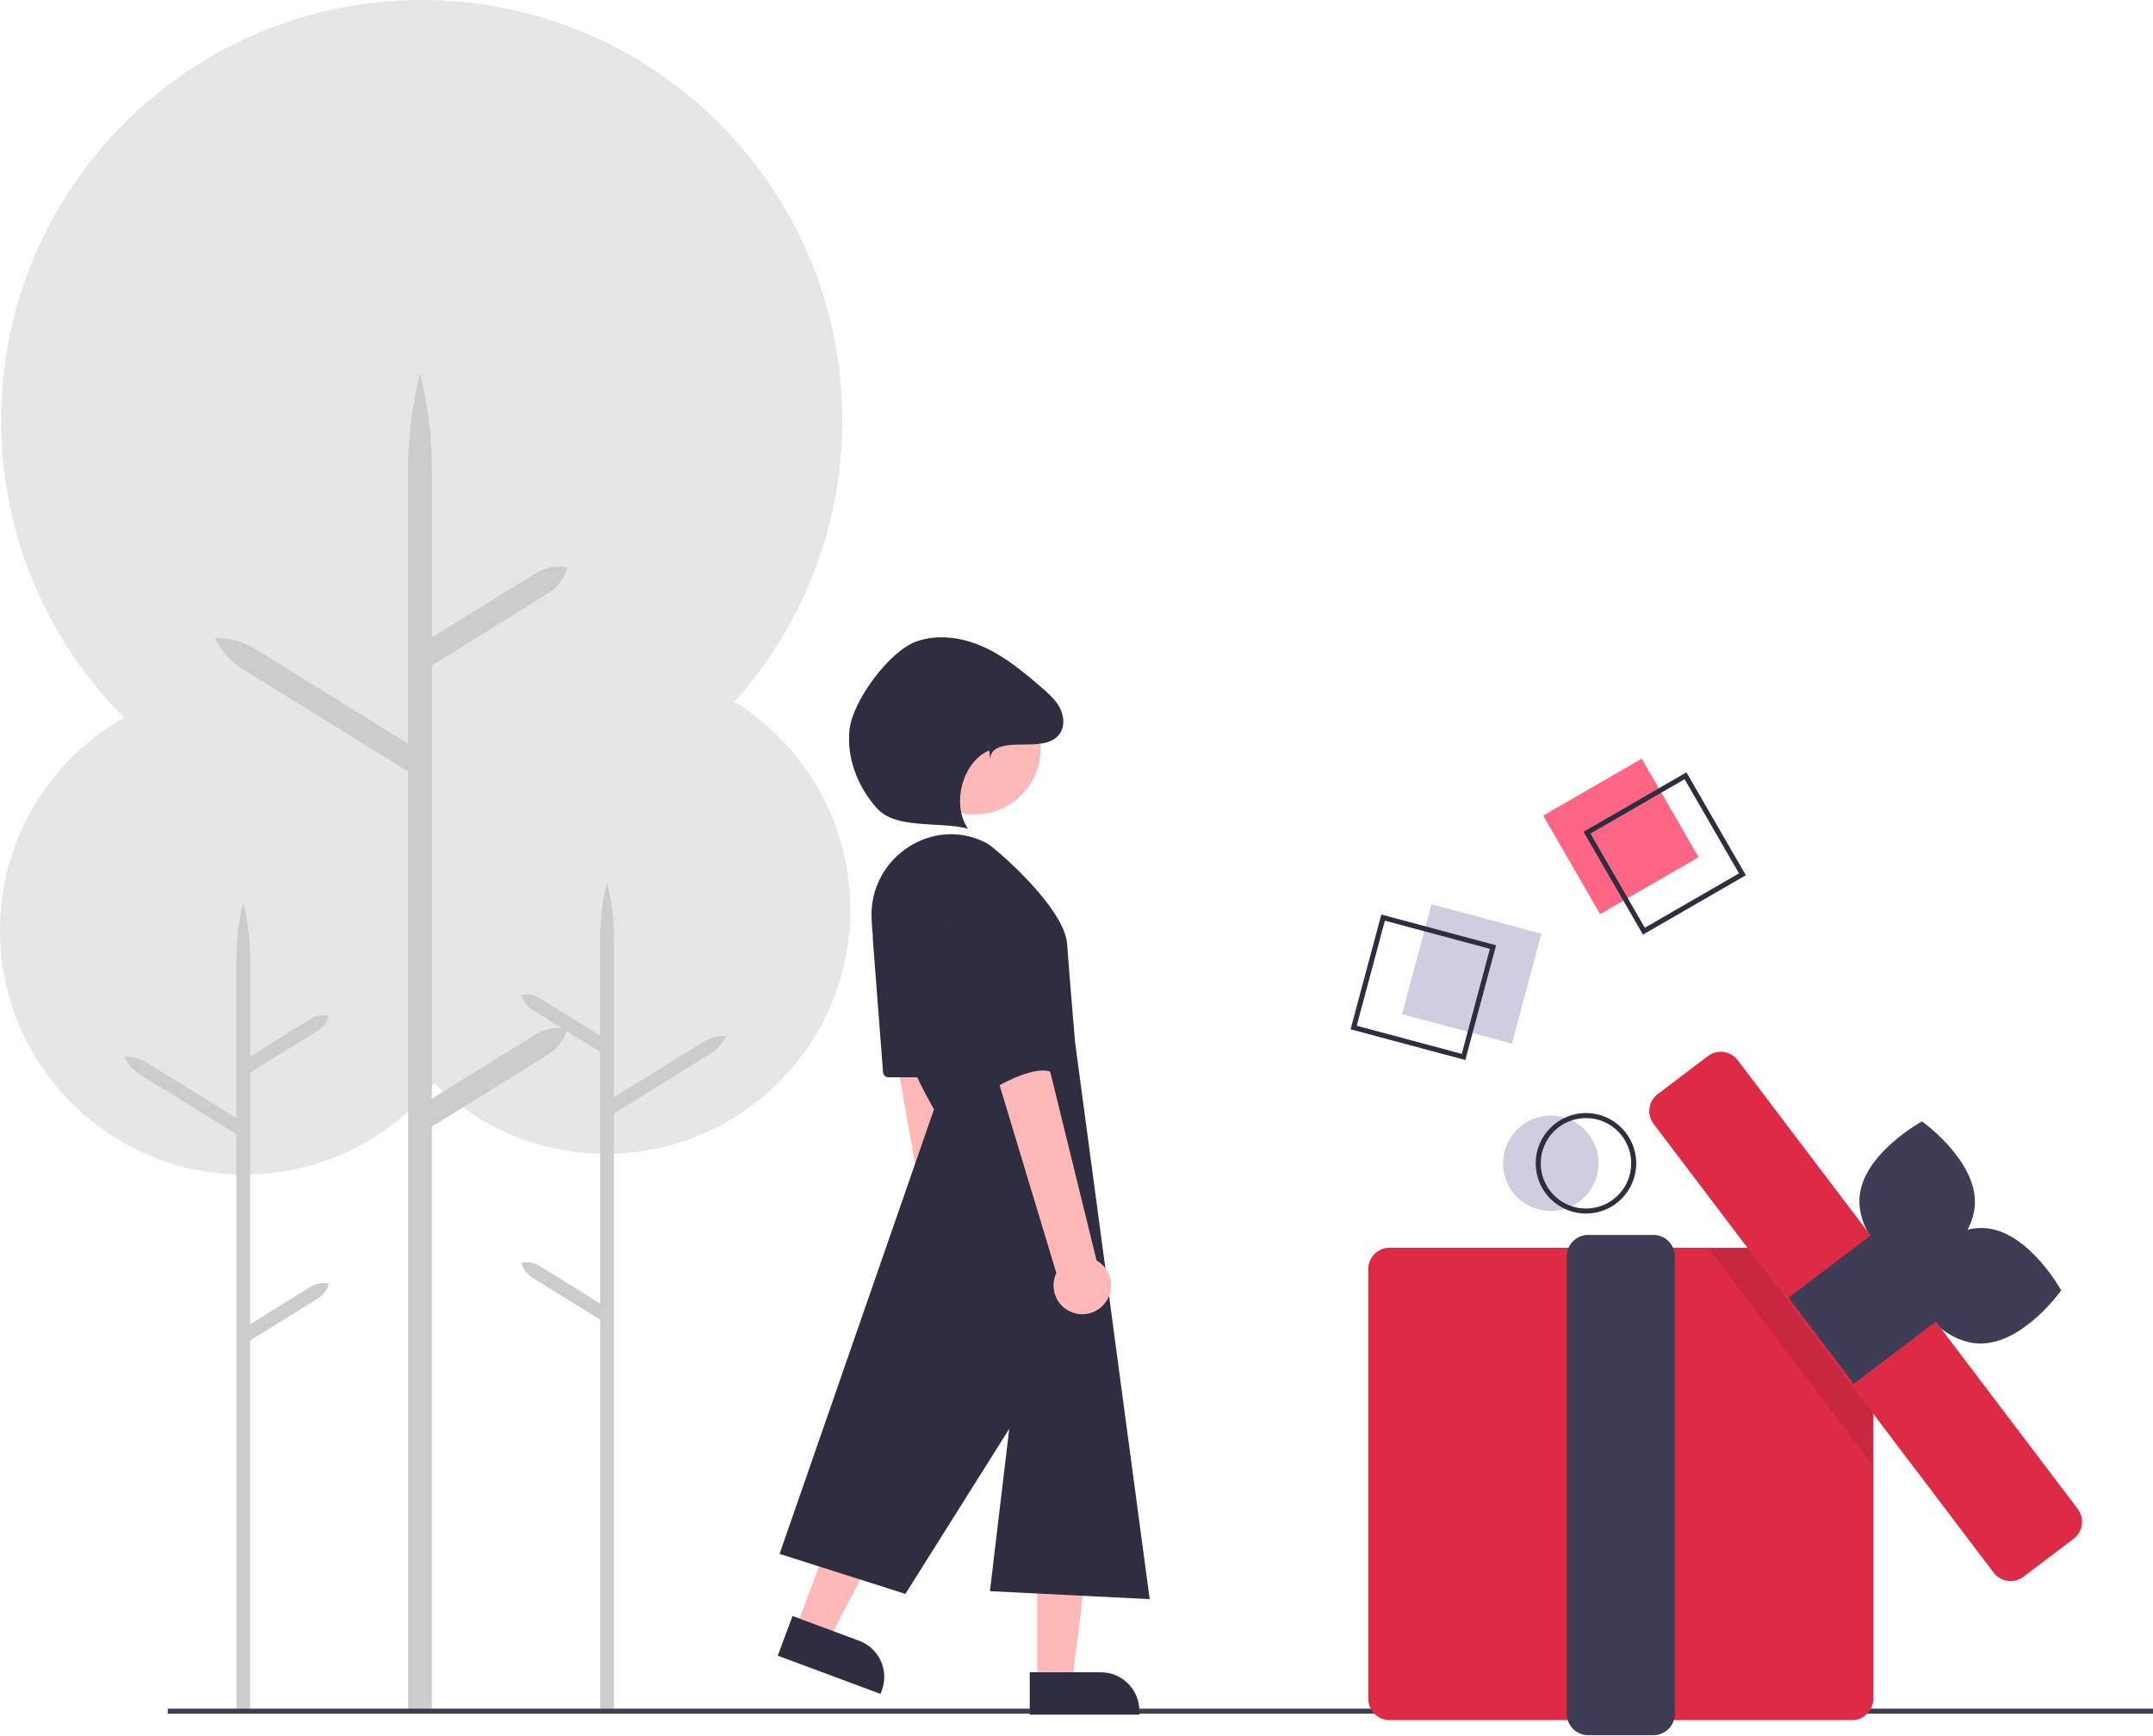
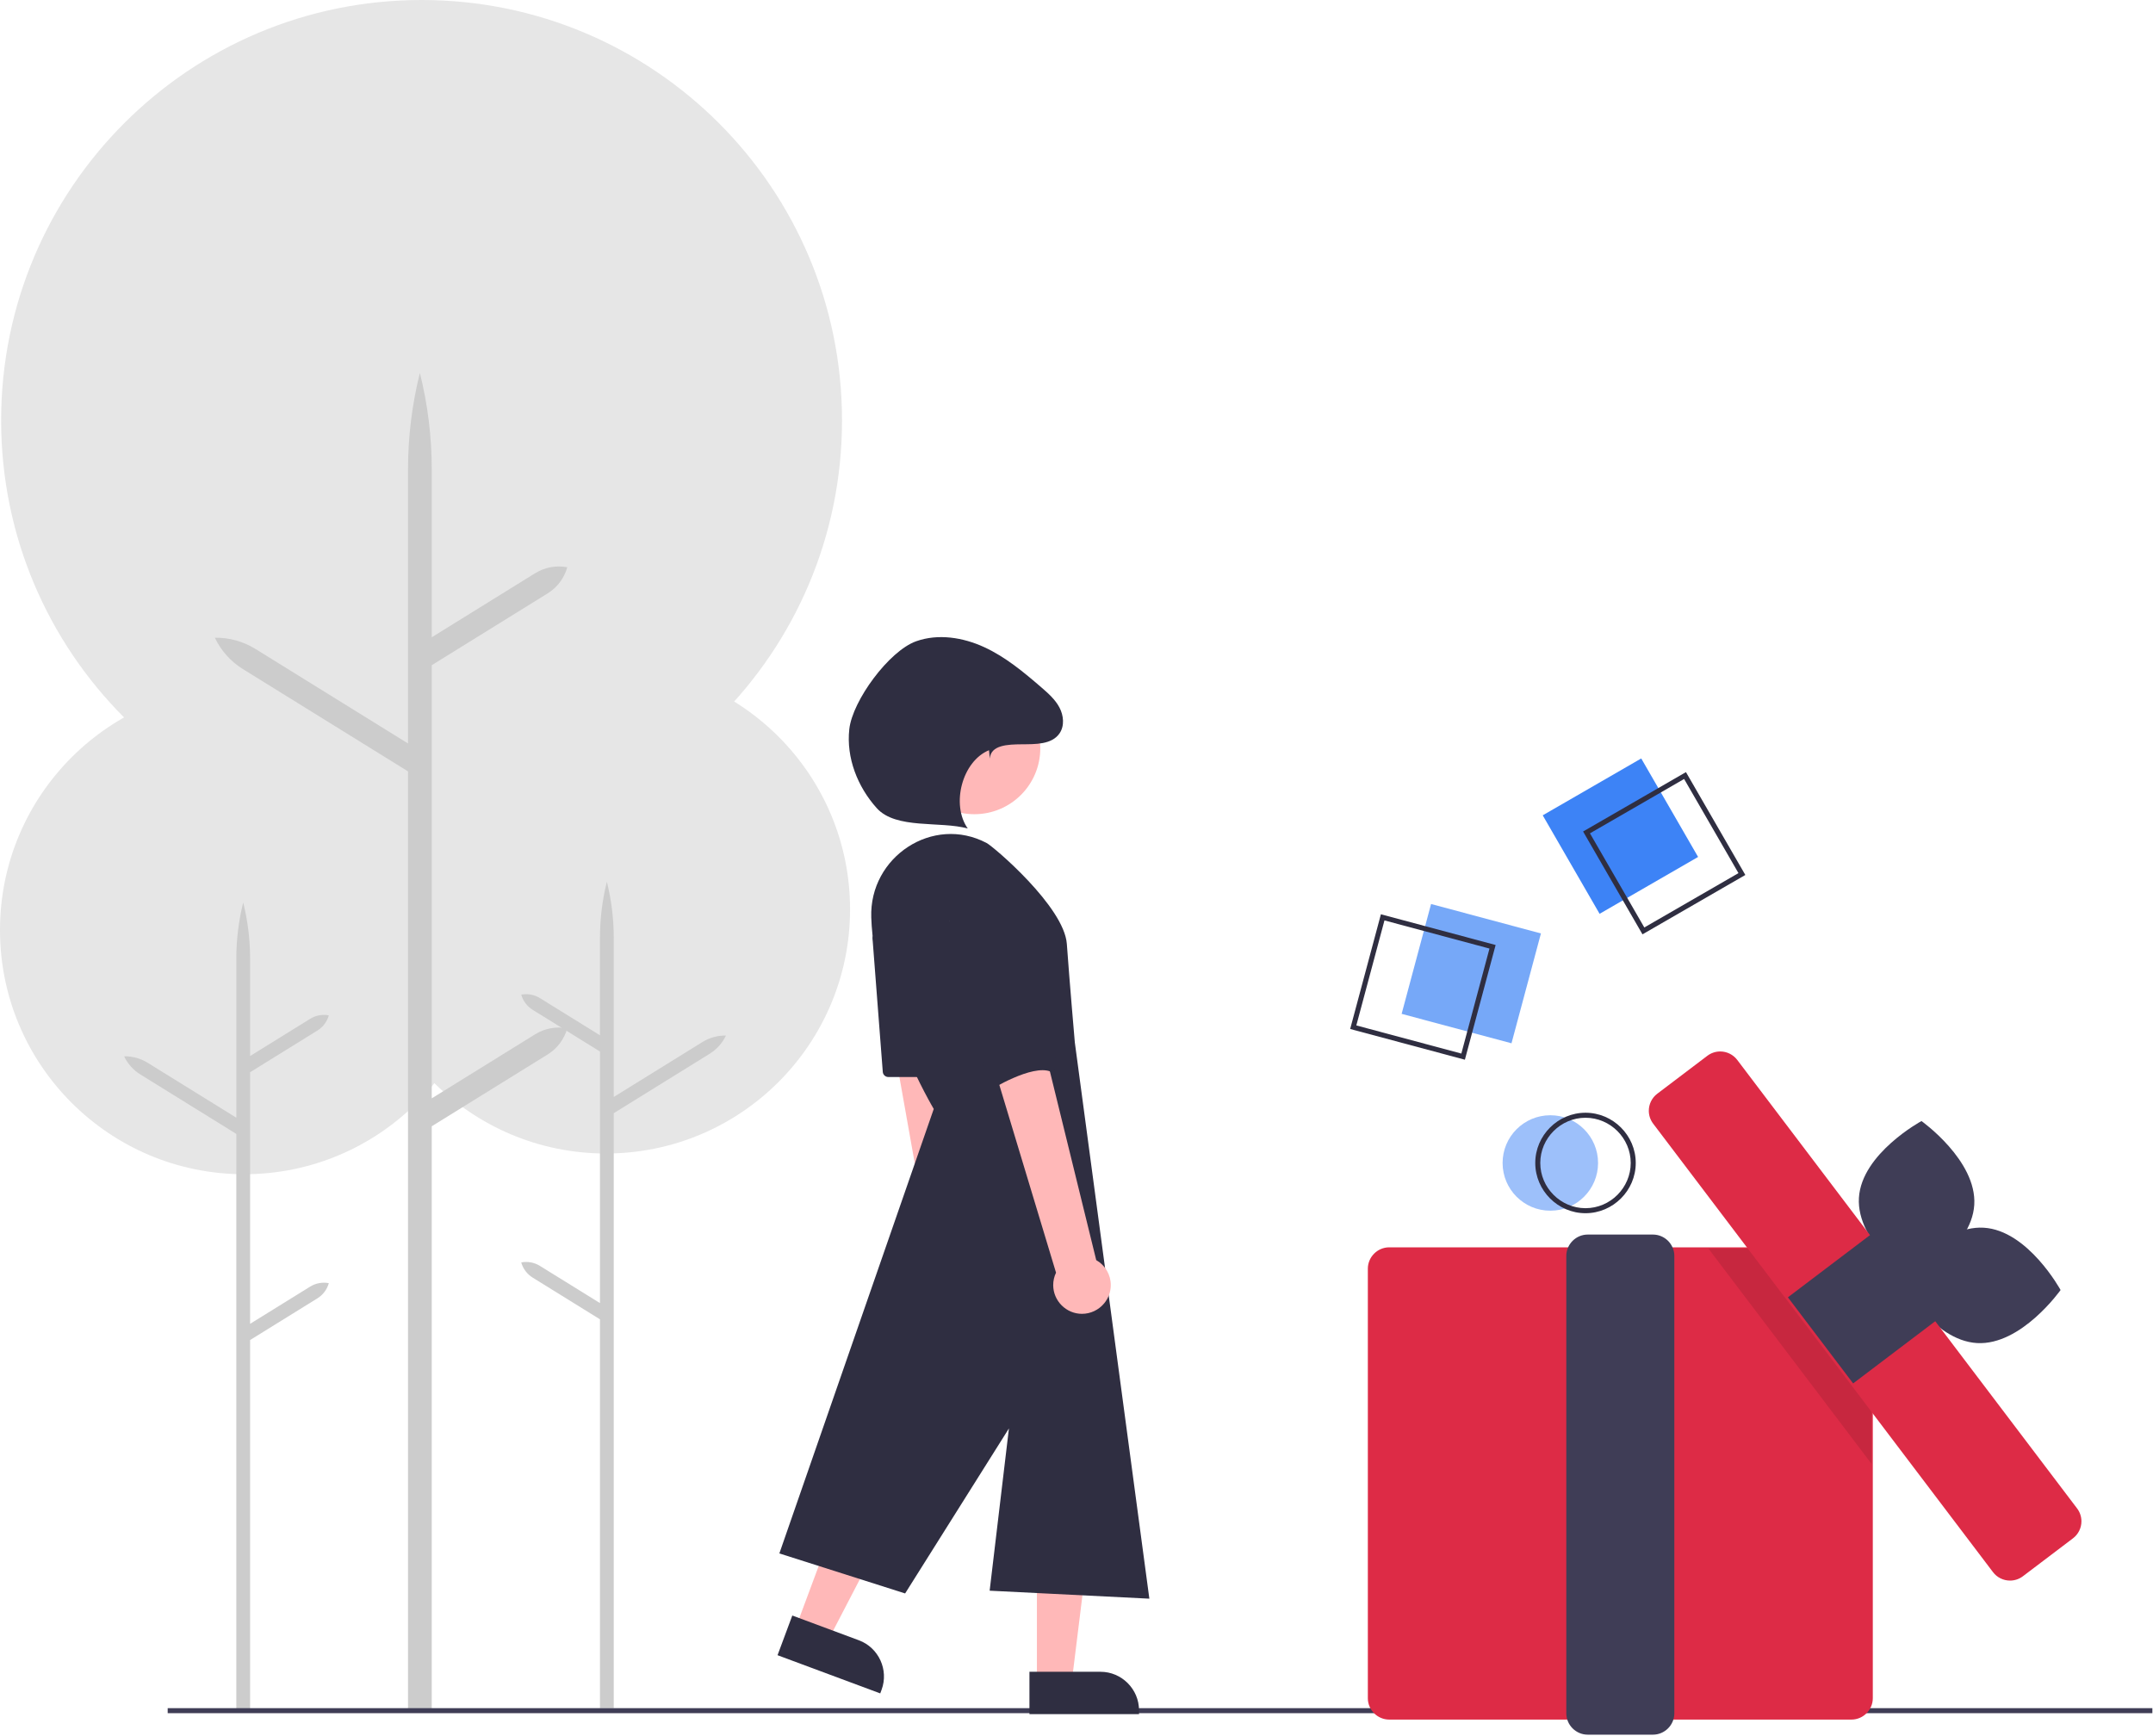
- <svg xmlns="http://www.w3.org/2000/svg" data-name="Layer 1" width="856.746" height="690.553" viewBox="0 0 856.746 690.553">
-   <circle cx="241.167" cy="361.995" r="97.2" fill="#e6e6e6" />
-   <path d="M386.532,608.657l23.91,14.816V523.321L383.642,506.714a10.396,10.396,0,0,1-4.536-6.039h0a10.396,10.396,0,0,1,7.427,1.374l23.91,14.816V478.03a91.89,91.89,0,0,1,2.744-22.286,91.887,91.887,0,0,1,2.744,22.286v63.387l35.274-21.858a17.286,17.286,0,0,1,9.389-2.59,17.287,17.287,0,0,1-6.498,7.254l-38.164,23.649V784.724h-5.487V629.928L383.642,613.321a10.396,10.396,0,0,1-4.536-6.039h0A10.396,10.396,0,0,1,386.532,608.657Z" transform="translate(-171.6269 -104.7236)" fill="#ccc" />
-   <circle cx="97.2" cy="370.247" r="97.2" fill="#e6e6e6" />
-   <path d="M295.089,616.91,271.179,631.726V531.574l26.8-16.607a10.396,10.396,0,0,0,4.536-6.039h0a10.396,10.396,0,0,0-7.427,1.374l-23.91,14.816V486.283a91.889,91.889,0,0,0-2.744-22.286,91.888,91.888,0,0,0-2.744,22.286v63.387L230.418,527.812a17.286,17.286,0,0,0-9.389-2.59,17.287,17.287,0,0,0,6.498,7.254l38.164,23.649V785.247H271.179V638.181l26.8-16.607a10.396,10.396,0,0,0,4.536-6.039h0A10.396,10.396,0,0,0,295.089,616.91Z" transform="translate(-171.6269 -104.7236)" fill="#ccc" />
-   <circle cx="167.808" cy="167.355" r="167.355" fill="#e6e6e6" />
-   <path d="M384.651,516.46l-41.167,25.51V369.534l46.143-28.593a17.899,17.899,0,0,0,7.81-10.397l0-0h-0a17.9,17.9,0,0,0-12.787,2.366l-41.167,25.51V291.555a158.211,158.211,0,0,0-4.724-38.371,158.208,158.208,0,0,0-4.724,38.371v109.137L273.304,363.057a29.763,29.763,0,0,0-16.165-4.46,29.763,29.763,0,0,0,11.188,12.49l65.709,40.718V785.614h9.447V553.084L389.627,524.491a17.899,17.899,0,0,0,7.811-10.397l0-0h-0A17.9,17.9,0,0,0,384.651,516.46Z" transform="translate(-171.6269 -104.7236)" fill="#ccc" />
-   <rect x="66.746" y="680" width="790" height="2" fill="#3f3d56" />
-   <rect x="793.994" y="414.943" width="45.274" height="45.274" transform="translate(-281.0094 362.2168) rotate(-30)" fill="#ff6584" />
-   <path d="M825.415,476.676l-23.638-40.941,40.941-23.637,23.638,40.942Zm-20.905-40.209,21.638,37.477L863.624,452.306l-21.638-37.477Z" transform="translate(-171.6269 -104.7236)" fill="#2f2e41" />
-   <circle cx="617.108" cy="462.969" r="19" fill="#d0cde1" />
-   <path d="M802.735,587.692a20,20,0,1,1,20-20A20,20,0,0,1,802.735,587.692Zm0-38a18,18,0,1,0,18,18A18,18,0,0,0,802.735,549.692Z" transform="translate(-171.6269 -104.7236)" fill="#2f2e41" />
-   <path d="M908.597,789.272h-184a8.51,8.51,0,0,1-8.5-8.5v-171a8.51,8.51,0,0,1,8.5-8.5h184a8.51,8.51,0,0,1,8.5,8.5v171A8.51,8.51,0,0,1,908.597,789.272Z" transform="translate(-171.6269 -104.7236)" fill="#dd2b46" />
-   <path d="M829.596,795.276h-26a8.51,8.51,0,0,1-8.5-8.5v-182.084a8.51,8.51,0,0,1,8.5-8.5h26a8.51,8.51,0,0,1,8.5,8.5v182.084A8.51,8.51,0,0,1,829.596,795.276Z" transform="translate(-171.6269 -104.7236)" fill="#3f3d56" />
-   <path d="M957.484,584.345c-1.075,17.64-24.904,30.542-24.904,30.542s-22.086-15.699-21.011-33.34,24.904-30.542,24.904-30.542S958.559,566.705,957.484,584.345Z" transform="translate(-171.6269 -104.7236)" fill="#3f3d56" />
-   <path d="M958.563,639.384c-17.644-1.02-30.619-24.808-30.619-24.808s15.63-22.135,33.274-21.115S991.837,618.269,991.837,618.269,976.207,640.404,958.563,639.384Z" transform="translate(-171.6269 -104.7236)" fill="#3f3d56" />
-   <polygon points="744.97 517.469 744.97 582.749 680.04 497.049 729.5 497.049 744.97 517.469" opacity="0.1" style="isolation:isolate" />
-   <path d="M971.719,733.938a8.489,8.489,0,0,1-6.785-3.363L829.66,552.033a8.5,8.5,0,0,1,1.642-11.908l19.927-15.098a8.498,8.498,0,0,1,11.908,1.643L998.411,705.21a8.5,8.5,0,0,1-1.642,11.908L976.842,732.216A8.454,8.454,0,0,1,971.719,733.938Z" transform="translate(-171.6269 -104.7236)" fill="#dd2b46" />
-   <rect x="891.919" y="603.825" width="43" height="43" transform="translate(-363.891 573.7996) rotate(-37.15004)" fill="#3f3d56" />
-   <rect x="734.633" y="469.685" width="45.274" height="45.274" transform="translate(-85.89891 991.6431) rotate(-75)" fill="#d0cde1" />
-   <path d="M754.726,526.585l-45.663-12.235,12.235-45.664,45.663,12.235ZM711.512,512.935l41.8,11.2,11.2-41.801-41.8-11.2Z" transform="translate(-171.6269 -104.7236)" fill="#2f2e41" />
-   <path d="M562.376,632.723a11.382,11.382,0,0,0-1.165-17.414L542.847,467.278,519.121,474.333l25.615,144.059A11.444,11.444,0,0,0,562.376,632.723Z" transform="translate(-171.6269 -104.7236)" fill="#ffb8b8" />
-   <polygon points="412.742 669.489 426.619 669.489 433.224 615.964 412.742 615.964 412.742 669.489" fill="#ffb8b8" />
-   <path d="M581.396,770.248h43.613a0,0,0,0,1,0,0v16.851a0,0,0,0,1,0,0H596.705a15.309,15.309,0,0,1-15.309-15.309v-1.541A0,0,0,0,1,581.396,770.248Z" transform="translate(1034.778 1452.623) rotate(-180)" fill="#2f2e41" />
-   <polygon points="316.779 647.875 329.786 652.713 354.636 604.848 335.44 597.707 316.779 647.875" fill="#ffb8b8" />
-   <path d="M482.696,754.919h43.613a0,0,0,0,1,0,0V771.77a0,0,0,0,1,0,0H498.005a15.309,15.309,0,0,1-15.309-15.309v-1.541A0,0,0,0,1,482.696,754.919Z" transform="translate(539.601 1549.959) rotate(-159.5964)" fill="#2f2e41" />
-   <circle cx="387.848" cy="297.888" r="26.239" fill="#ffb8b8" />
-   <path d="M518.434,469.953c-.822-24.168,24.579-40.934,45.95-29.619,2.723,1.442,30.838,25.328,31.897,40.161s3.179,39.203,3.179,39.203L629.127,741.141l-63.572-3.179,7.677-64.598-41.322,65.691-50.059-15.926,61.453-176.942S519.679,506.579,518.434,469.953Z" transform="translate(-171.6269 -104.7236)" fill="#2f2e41" />
-   <path d="M518.935,478.367l4.082,53.069a2.206,2.206,0,0,0,2.2,2.037H543.178a2.206,2.206,0,0,0,2.037-3.052L523.172,477.352A2.206,2.206,0,0,0,518.935,478.367Z" transform="translate(-171.6269 -104.7236)" fill="#2f2e41" />
-   <path d="M611.175,623.528a11.382,11.382,0,0,0-3.195-17.158l-35.562-144.864-22.738,9.783,42.298,140.071a11.444,11.444,0,0,0,19.197,12.168Z" transform="translate(-171.6269 -104.7236)" fill="#ffb8b8" />
-   <path d="M552.841,448.71s-7.417,14.833,0,41.322S565.555,538.77,565.555,538.77s16.953-10.595,24.369-7.417S578.192,460.743,578.192,460.743,566.614,435.996,552.841,448.71Z" transform="translate(-171.6269 -104.7236)" fill="#2f2e41" />
-   <path d="M565.632,406.706c.354-5.444,7.223-5.631,12.679-5.683s11.978.143,15.065-4.355c2.04-2.973,1.65-7.1-.035-10.288s-4.458-5.639-7.185-7.997c-7.041-6.089-14.298-12.129-22.752-16.027s-18.36-5.472-27.128-2.344c-10.77,3.843-25.329,23.626-26.587,34.992s3.285,22.953,10.942,31.446,25.182,5.066,36.211,8.088c-6.705-9.49-2.285-26.733,8.456-31.164Z" transform="translate(-171.6269 -104.7236)" fill="#2f2e41" />
+ <svg xmlns="http://www.w3.org/2000/svg" width="100%" height="100%" viewBox="0 0 857 691" version="1.1" xml:space="preserve" style="fill-rule:evenodd;clip-rule:evenodd;stroke-linejoin:round;stroke-miterlimit:2;">
+   <circle cx="241.167" cy="361.995" r="97.2" style="fill:rgb(230,230,230);" />
+   <g transform="matrix(1,0,0,1,-171.627,-104.724)">
+     <path d="M386.532,608.657L410.442,623.473L410.442,523.321L383.642,506.714C381.427,505.341 379.807,503.185 379.106,500.675C381.665,500.186 384.318,500.677 386.533,502.05L410.443,516.866L410.443,478.03C410.443,470.517 411.364,463.033 413.186,455.744C415.008,463.033 415.93,470.517 415.93,478.03L415.93,541.418L451.204,519.559C454.02,517.814 457.279,516.915 460.592,516.969C459.166,519.96 456.91,522.479 454.094,524.224L415.93,547.873L415.93,784.724L410.442,784.724L410.442,629.928L383.642,613.321C381.427,611.948 379.807,609.792 379.106,607.282C381.665,606.793 384.317,607.284 386.532,608.657Z" style="fill:rgb(204,204,204);fill-rule:nonzero;" />
+   </g>
+   <circle cx="97.2" cy="370.247" r="97.2" style="fill:rgb(230,230,230);" />
+   <g transform="matrix(1,0,0,1,-171.627,-104.724)">
+     <path d="M295.089,616.91L271.179,631.726L271.179,531.574L297.979,514.967C300.194,513.594 301.814,511.438 302.516,508.928C299.956,508.439 297.304,508.93 295.089,510.303L271.179,525.119L271.179,486.283C271.179,478.77 270.257,471.285 268.435,463.997C266.613,471.285 265.692,478.77 265.692,486.283L265.692,549.67L230.418,527.812C227.602,526.067 224.342,525.168 221.029,525.222C222.455,528.213 224.711,530.731 227.528,532.477L265.692,556.126L265.692,785.247L271.179,785.247L271.179,638.181L297.979,621.574C300.194,620.201 301.814,618.045 302.516,615.535C299.956,615.046 297.304,615.537 295.089,616.91Z" style="fill:rgb(204,204,204);fill-rule:nonzero;" />
+   </g>
+   <circle cx="167.808" cy="167.355" r="167.355" style="fill:rgb(230,230,230);" />
+   <g transform="matrix(1,0,0,1,-171.627,-104.724)">
+     <path d="M384.651,516.46L343.484,541.97L343.484,369.534L389.627,340.941C393.441,338.578 396.23,334.865 397.438,330.544L397.438,330.544L397.438,330.544C393.031,329.702 388.465,330.547 384.651,332.91L343.484,358.42L343.484,291.555C343.484,278.619 341.898,265.732 338.76,253.183C335.623,265.732 334.037,278.619 334.037,291.555L334.037,400.692L273.304,363.057C268.455,360.053 262.843,358.504 257.139,358.598C259.594,363.747 263.479,368.083 268.328,371.088L334.037,411.806L334.037,785.614L343.484,785.614L343.484,553.084L389.627,524.491C393.441,522.128 396.23,518.415 397.438,514.094L397.438,514.094L397.438,514.094C393.031,513.252 388.465,514.097 384.651,516.46Z" style="fill:rgb(204,204,204);fill-rule:nonzero;" />
+   </g>
+   <rect x="66.746" y="680" width="790" height="2" style="fill:rgb(63,61,86);" />
+   <g transform="matrix(0.866025,-0.5,0.5,0.866025,-281.009,362.217)">
+     <rect x="793.994" y="414.943" width="45.274" height="45.274" style="fill:rgb(61,131,246);" />
+   </g>
+   <g transform="matrix(1,0,0,1,-171.627,-104.724)">
+     <path d="M825.415,476.676L801.777,435.734L842.719,412.097L866.356,453.039L825.415,476.676ZM804.51,436.467L826.147,473.943L863.624,452.306L841.986,414.829L804.51,436.467Z" style="fill:rgb(47,46,65);fill-rule:nonzero;" />
+   </g>
+   <circle cx="617.108" cy="462.969" r="19" style="fill:rgb(61,131,246);fill-opacity:0.5;" />
+   <g transform="matrix(1,0,0,1,-171.627,-104.724)">
+     <path d="M802.735,587.692C791.764,587.692 782.735,578.664 782.735,567.692C782.735,556.72 791.764,547.692 802.735,547.692C813.707,547.692 822.735,556.72 822.735,567.692C822.735,578.664 813.707,587.692 802.735,587.692ZM802.735,549.692C792.861,549.692 784.735,557.818 784.735,567.692C784.735,577.567 792.861,585.692 802.735,585.692C812.61,585.692 820.735,577.567 820.735,567.692C820.735,557.818 812.61,549.692 802.735,549.692Z" style="fill:rgb(47,46,65);fill-rule:nonzero;" />
+   </g>
+   <g transform="matrix(1,0,0,1,-171.627,-104.724)">
+     <path d="M908.597,789.272L724.597,789.272C719.936,789.267 716.103,785.433 716.097,780.772L716.097,609.772C716.103,605.112 719.936,601.278 724.597,601.272L908.597,601.272C913.258,601.278 917.092,605.112 917.097,609.772L917.097,780.772C917.092,785.433 913.258,789.267 908.597,789.272Z" style="fill:rgb(221,43,70);fill-rule:nonzero;" />
+   </g>
+   <g transform="matrix(1,0,0,1,-171.627,-104.724)">
+     <path d="M829.596,795.276L803.596,795.276C798.935,795.271 795.101,791.437 795.096,786.776L795.096,604.692C795.101,600.031 798.935,596.198 803.596,596.192L829.596,596.192C834.257,596.198 838.09,600.031 838.096,604.692L838.096,786.776C838.09,791.437 834.257,795.271 829.596,795.276Z" style="fill:rgb(63,61,86);fill-rule:nonzero;" />
+   </g>
+   <g transform="matrix(1,0,0,1,-171.627,-104.724)">
+     <path d="M957.484,584.345C956.409,601.986 932.58,614.887 932.58,614.887C932.58,614.887 910.494,599.188 911.569,581.547C912.644,563.907 936.473,551.005 936.473,551.005C936.473,551.005 958.559,566.705 957.484,584.345Z" style="fill:rgb(63,61,86);fill-rule:nonzero;" />
+   </g>
+   <g transform="matrix(1,0,0,1,-171.627,-104.724)">
+     <path d="M958.563,639.384C940.919,638.364 927.944,614.576 927.944,614.576C927.944,614.576 943.574,592.441 961.218,593.461C978.861,594.481 991.837,618.269 991.837,618.269C991.837,618.269 976.207,640.404 958.563,639.384Z" style="fill:rgb(63,61,86);fill-rule:nonzero;" />
+   </g>
+   <path d="M744.97,517.469L744.97,582.749L680.04,497.049L729.5,497.049L744.97,517.469Z" style="fill-opacity:0.1;fill-rule:nonzero;" />
+   <g transform="matrix(1,0,0,1,-171.627,-104.724)">
+     <path d="M971.719,733.938C969.057,733.943 966.542,732.696 964.935,730.574L829.66,552.033C828.541,550.556 827.935,548.753 827.935,546.9C827.935,544.241 829.183,541.731 831.302,540.125L851.229,525.027C852.705,523.908 854.508,523.302 856.361,523.302C859.02,523.302 861.531,524.55 863.136,526.67L998.411,705.21C999.53,706.687 1000.14,708.49 1000.14,710.343C1000.14,713.002 998.888,715.513 996.769,717.118L976.842,732.216C975.369,733.335 973.569,733.94 971.719,733.938Z" style="fill:rgb(221,43,70);fill-rule:nonzero;" />
+   </g>
+   <g transform="matrix(0.797057,-0.603904,0.603904,0.797057,-363.891,573.8)">
+     <rect x="891.919" y="603.825" width="43" height="43" style="fill:rgb(63,61,86);" />
+   </g>
+   <g transform="matrix(0.258819,-0.965926,0.965926,0.258819,-85.8989,991.643)">
+     <rect x="734.633" y="469.685" width="45.274" height="45.274" style="fill:rgb(61,131,246);fill-opacity:0.7;" />
+   </g>
+   <g transform="matrix(1,0,0,1,-171.627,-104.724)">
+     <path d="M754.726,526.585L709.062,514.349L721.298,468.685L766.961,480.921L754.726,526.585ZM711.512,512.935L753.312,524.135L764.512,482.335L722.712,471.135L711.512,512.935Z" style="fill:rgb(47,46,65);fill-rule:nonzero;" />
+   </g>
+   <g transform="matrix(1,0,0,1,-171.627,-104.724)">
+     <path d="M562.376,632.723C564.616,630.577 565.884,627.606 565.884,624.504C565.884,620.871 564.145,617.45 561.211,615.309L542.847,467.278L519.121,474.333L544.735,618.392C543.577,620.222 542.962,622.344 542.962,624.511C542.962,630.789 548.128,635.954 554.406,635.954C557.381,635.954 560.241,634.795 562.376,632.723Z" style="fill:rgb(255,184,184);fill-rule:nonzero;" />
+   </g>
+   <path d="M412.742,669.489L426.619,669.489L433.224,615.964L412.742,615.964L412.742,669.489Z" style="fill:rgb(255,184,184);fill-rule:nonzero;" />
+   <g transform="matrix(-1,7.65714e-16,-7.65714e-16,-1,1034.78,1452.62)">
+     <path d="M581.396,770.248L625.009,770.248L625.009,787.099L596.705,787.099C588.306,787.099 581.396,780.188 581.396,771.79L581.396,770.248Z" style="fill:rgb(47,46,65);fill-rule:nonzero;" />
+   </g>
+   <path d="M316.779,647.875L329.786,652.713L354.636,604.848L335.44,597.707L316.779,647.875Z" style="fill:rgb(255,184,184);fill-rule:nonzero;" />
+   <g transform="matrix(-0.93726,-0.34863,0.34863,-0.93726,539.601,1549.96)">
+     <path d="M482.696,754.919L526.309,754.919L526.309,771.77L498.005,771.77C489.607,771.77 482.696,764.859 482.696,756.461L482.696,754.919L482.696,754.919Z" style="fill:rgb(47,46,65);fill-rule:nonzero;" />
+   </g>
+   <circle cx="387.848" cy="297.888" r="26.239" style="fill:rgb(255,184,184);" />
+   <g transform="matrix(1,0,0,1,-171.627,-104.724)">
+     <path d="M518.434,469.953C517.613,445.785 543.013,429.019 564.384,440.335C567.107,441.777 595.222,465.662 596.281,480.496C597.341,495.329 599.46,519.699 599.46,519.699L629.127,741.141L565.555,737.963L573.232,673.365L531.911,739.056L481.852,723.129L543.305,546.187C543.305,546.187 519.679,506.579 518.434,469.953Z" style="fill:rgb(47,46,65);fill-rule:nonzero;" />
+   </g>
+   <g transform="matrix(1,0,0,1,-171.627,-104.724)">
+     <path d="M518.935,478.367L523.017,531.436C523.105,532.579 524.07,533.473 525.216,533.473L543.178,533.473C544.388,533.473 545.384,532.477 545.384,531.267C545.384,530.976 545.327,530.689 545.215,530.42L523.172,477.352C522.83,476.53 522.024,475.992 521.134,475.992C519.924,475.992 518.928,476.988 518.928,478.198C518.928,478.254 518.93,478.311 518.935,478.367Z" style="fill:rgb(47,46,65);fill-rule:nonzero;" />
+   </g>
+   <g transform="matrix(1,0,0,1,-171.627,-104.724)">
+     <path d="M611.175,623.528C612.856,621.489 613.776,618.928 613.776,616.286C613.776,612.182 611.556,608.384 607.98,606.369L572.419,461.505L549.681,471.288L591.979,611.359C591.239,612.903 590.855,614.593 590.855,616.304C590.855,622.582 596.021,627.748 602.299,627.748C605.74,627.748 609.004,626.196 611.175,623.528L611.175,623.528Z" style="fill:rgb(255,184,184);fill-rule:nonzero;" />
+   </g>
+   <g transform="matrix(1,0,0,1,-171.627,-104.724)">
+     <path d="M552.841,448.71C552.841,448.71 545.424,463.543 552.841,490.032C560.257,516.52 565.555,538.77 565.555,538.77C565.555,538.77 582.508,528.175 589.924,531.354C597.341,534.532 578.192,460.743 578.192,460.743C578.192,460.743 566.614,435.996 552.841,448.71Z" style="fill:rgb(47,46,65);fill-rule:nonzero;" />
+   </g>
+   <g transform="matrix(1,0,0,1,-171.627,-104.724)">
+     <path d="M565.632,406.706C565.986,401.261 572.855,401.075 578.311,401.023C583.767,400.972 590.289,401.167 593.376,396.668C595.416,393.695 595.027,389.568 593.341,386.38C591.656,383.193 588.884,380.741 586.156,378.383C579.115,372.294 571.858,366.253 563.404,362.356C554.95,358.459 545.044,356.884 536.276,360.013C525.506,363.856 510.947,383.638 509.69,395.004C508.432,406.37 512.975,417.957 520.631,426.45C528.288,434.944 545.813,431.517 556.842,434.538C550.137,425.049 554.557,407.806 565.298,403.374L565.632,406.706Z" style="fill:rgb(47,46,65);fill-rule:nonzero;" />
+   </g>
</svg>
